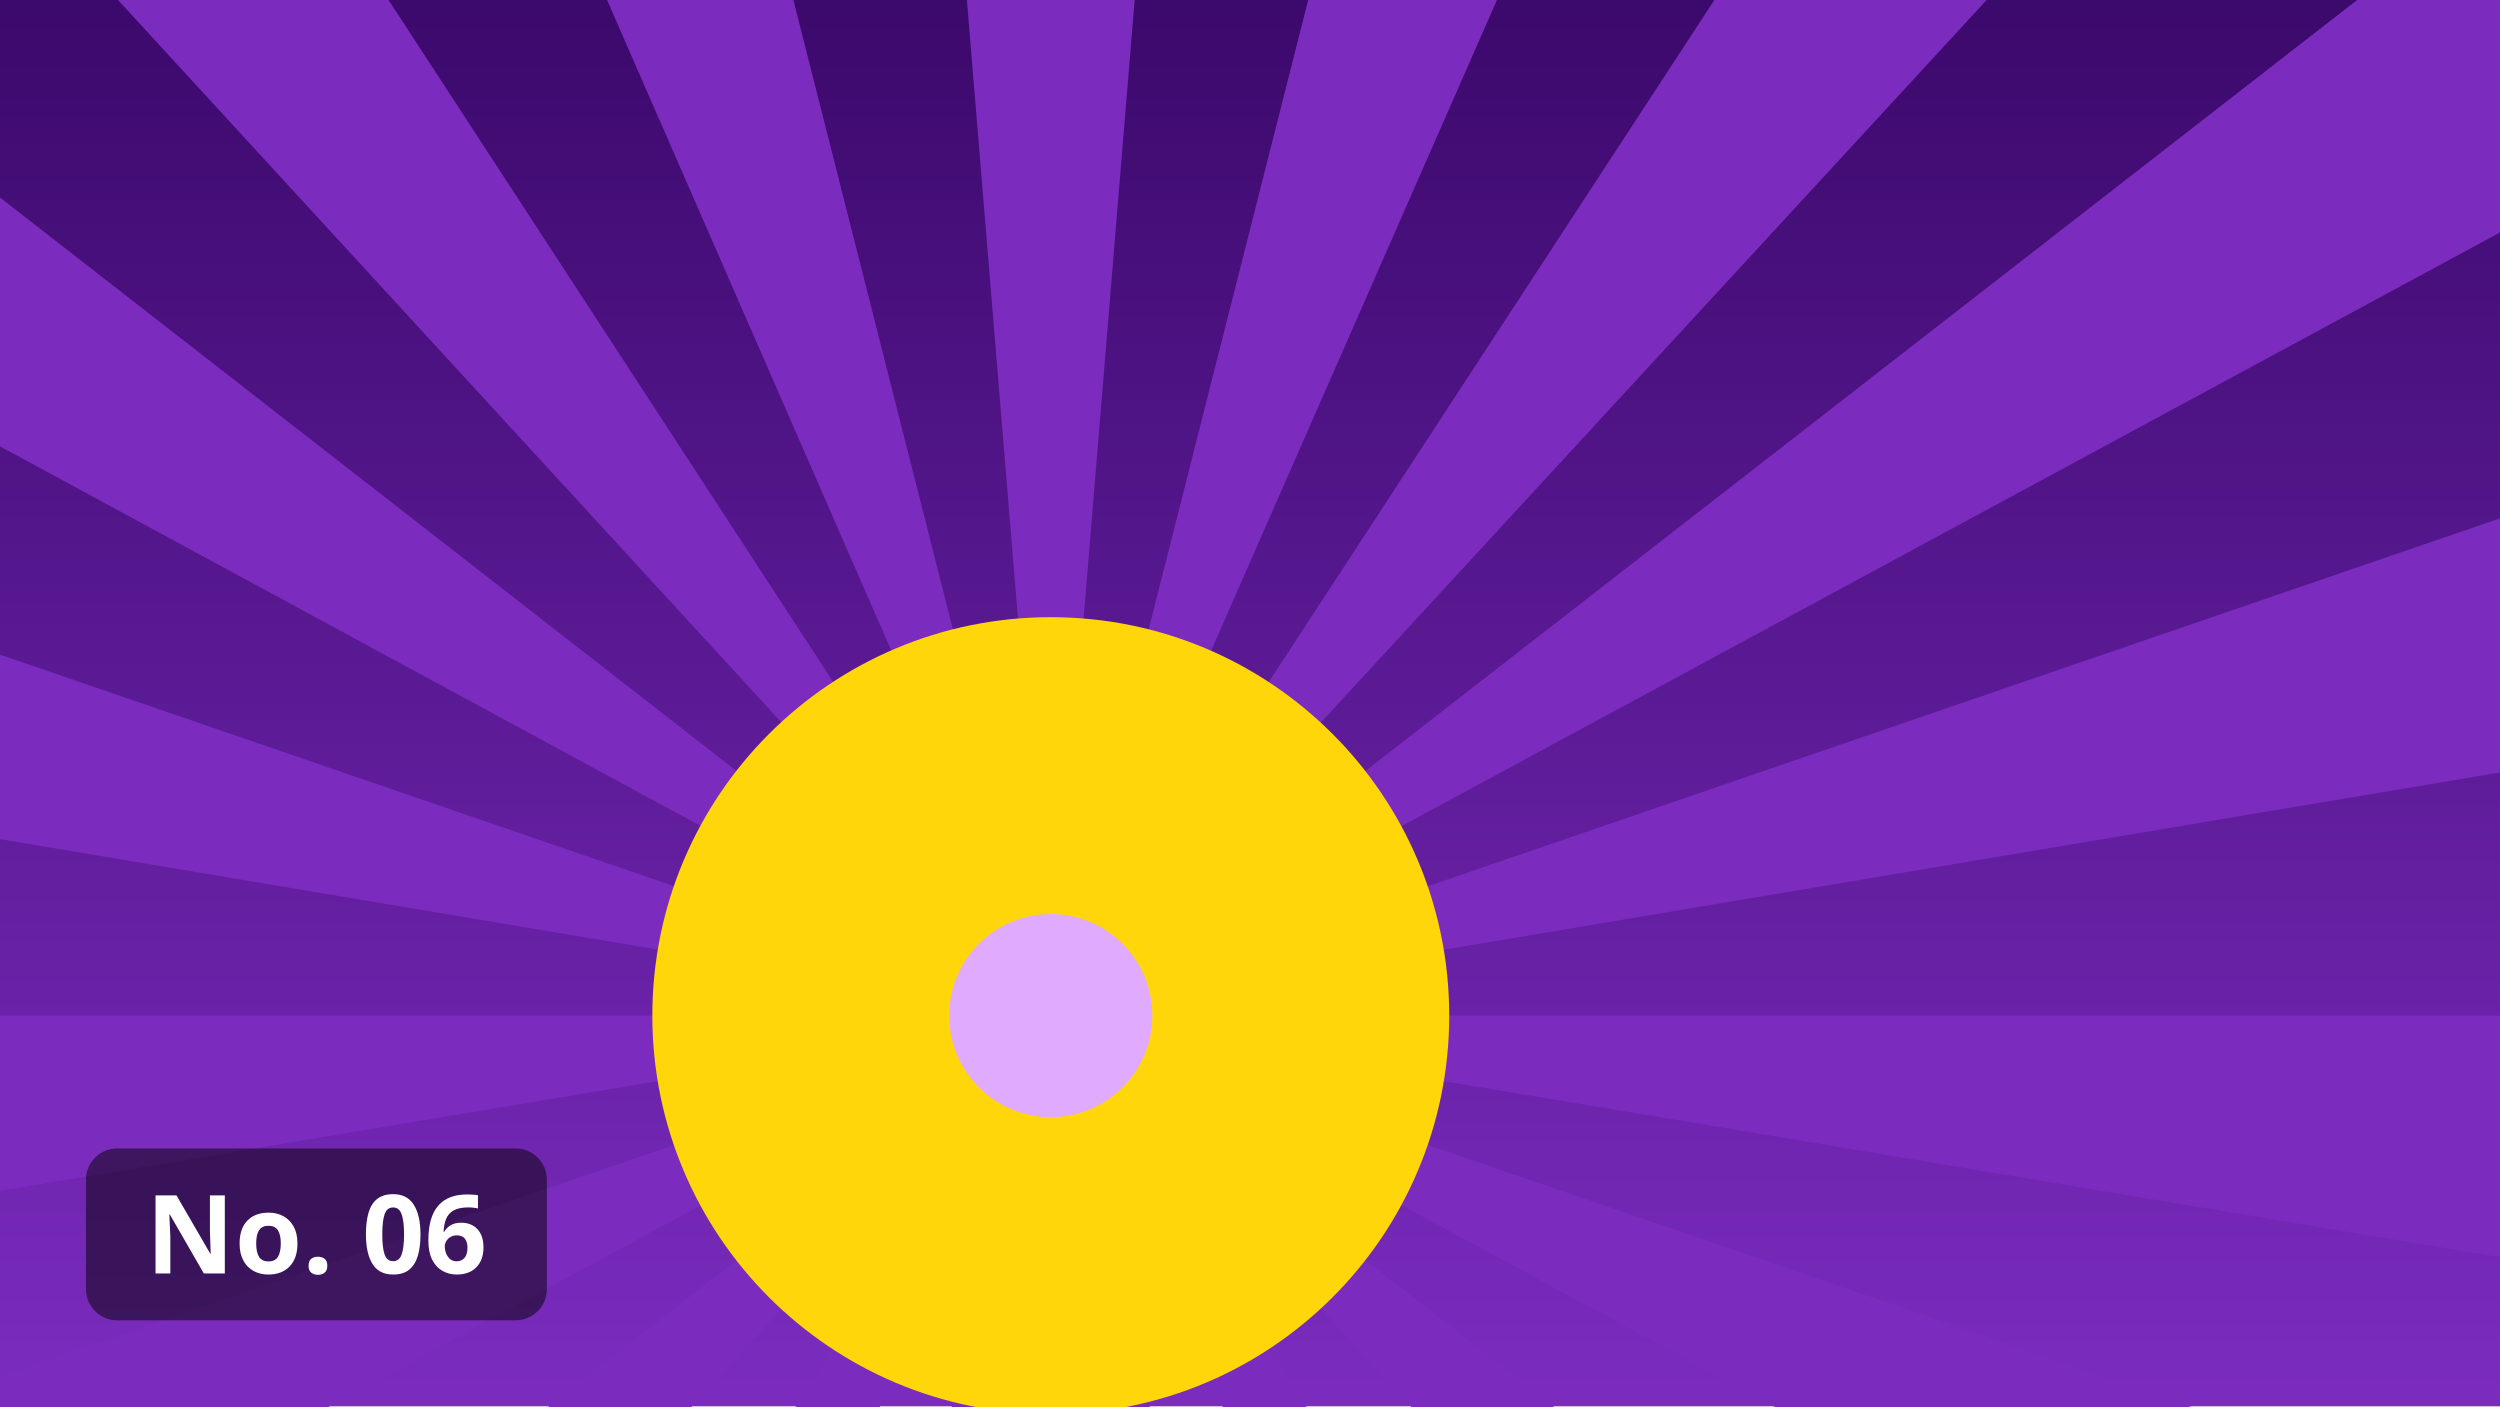
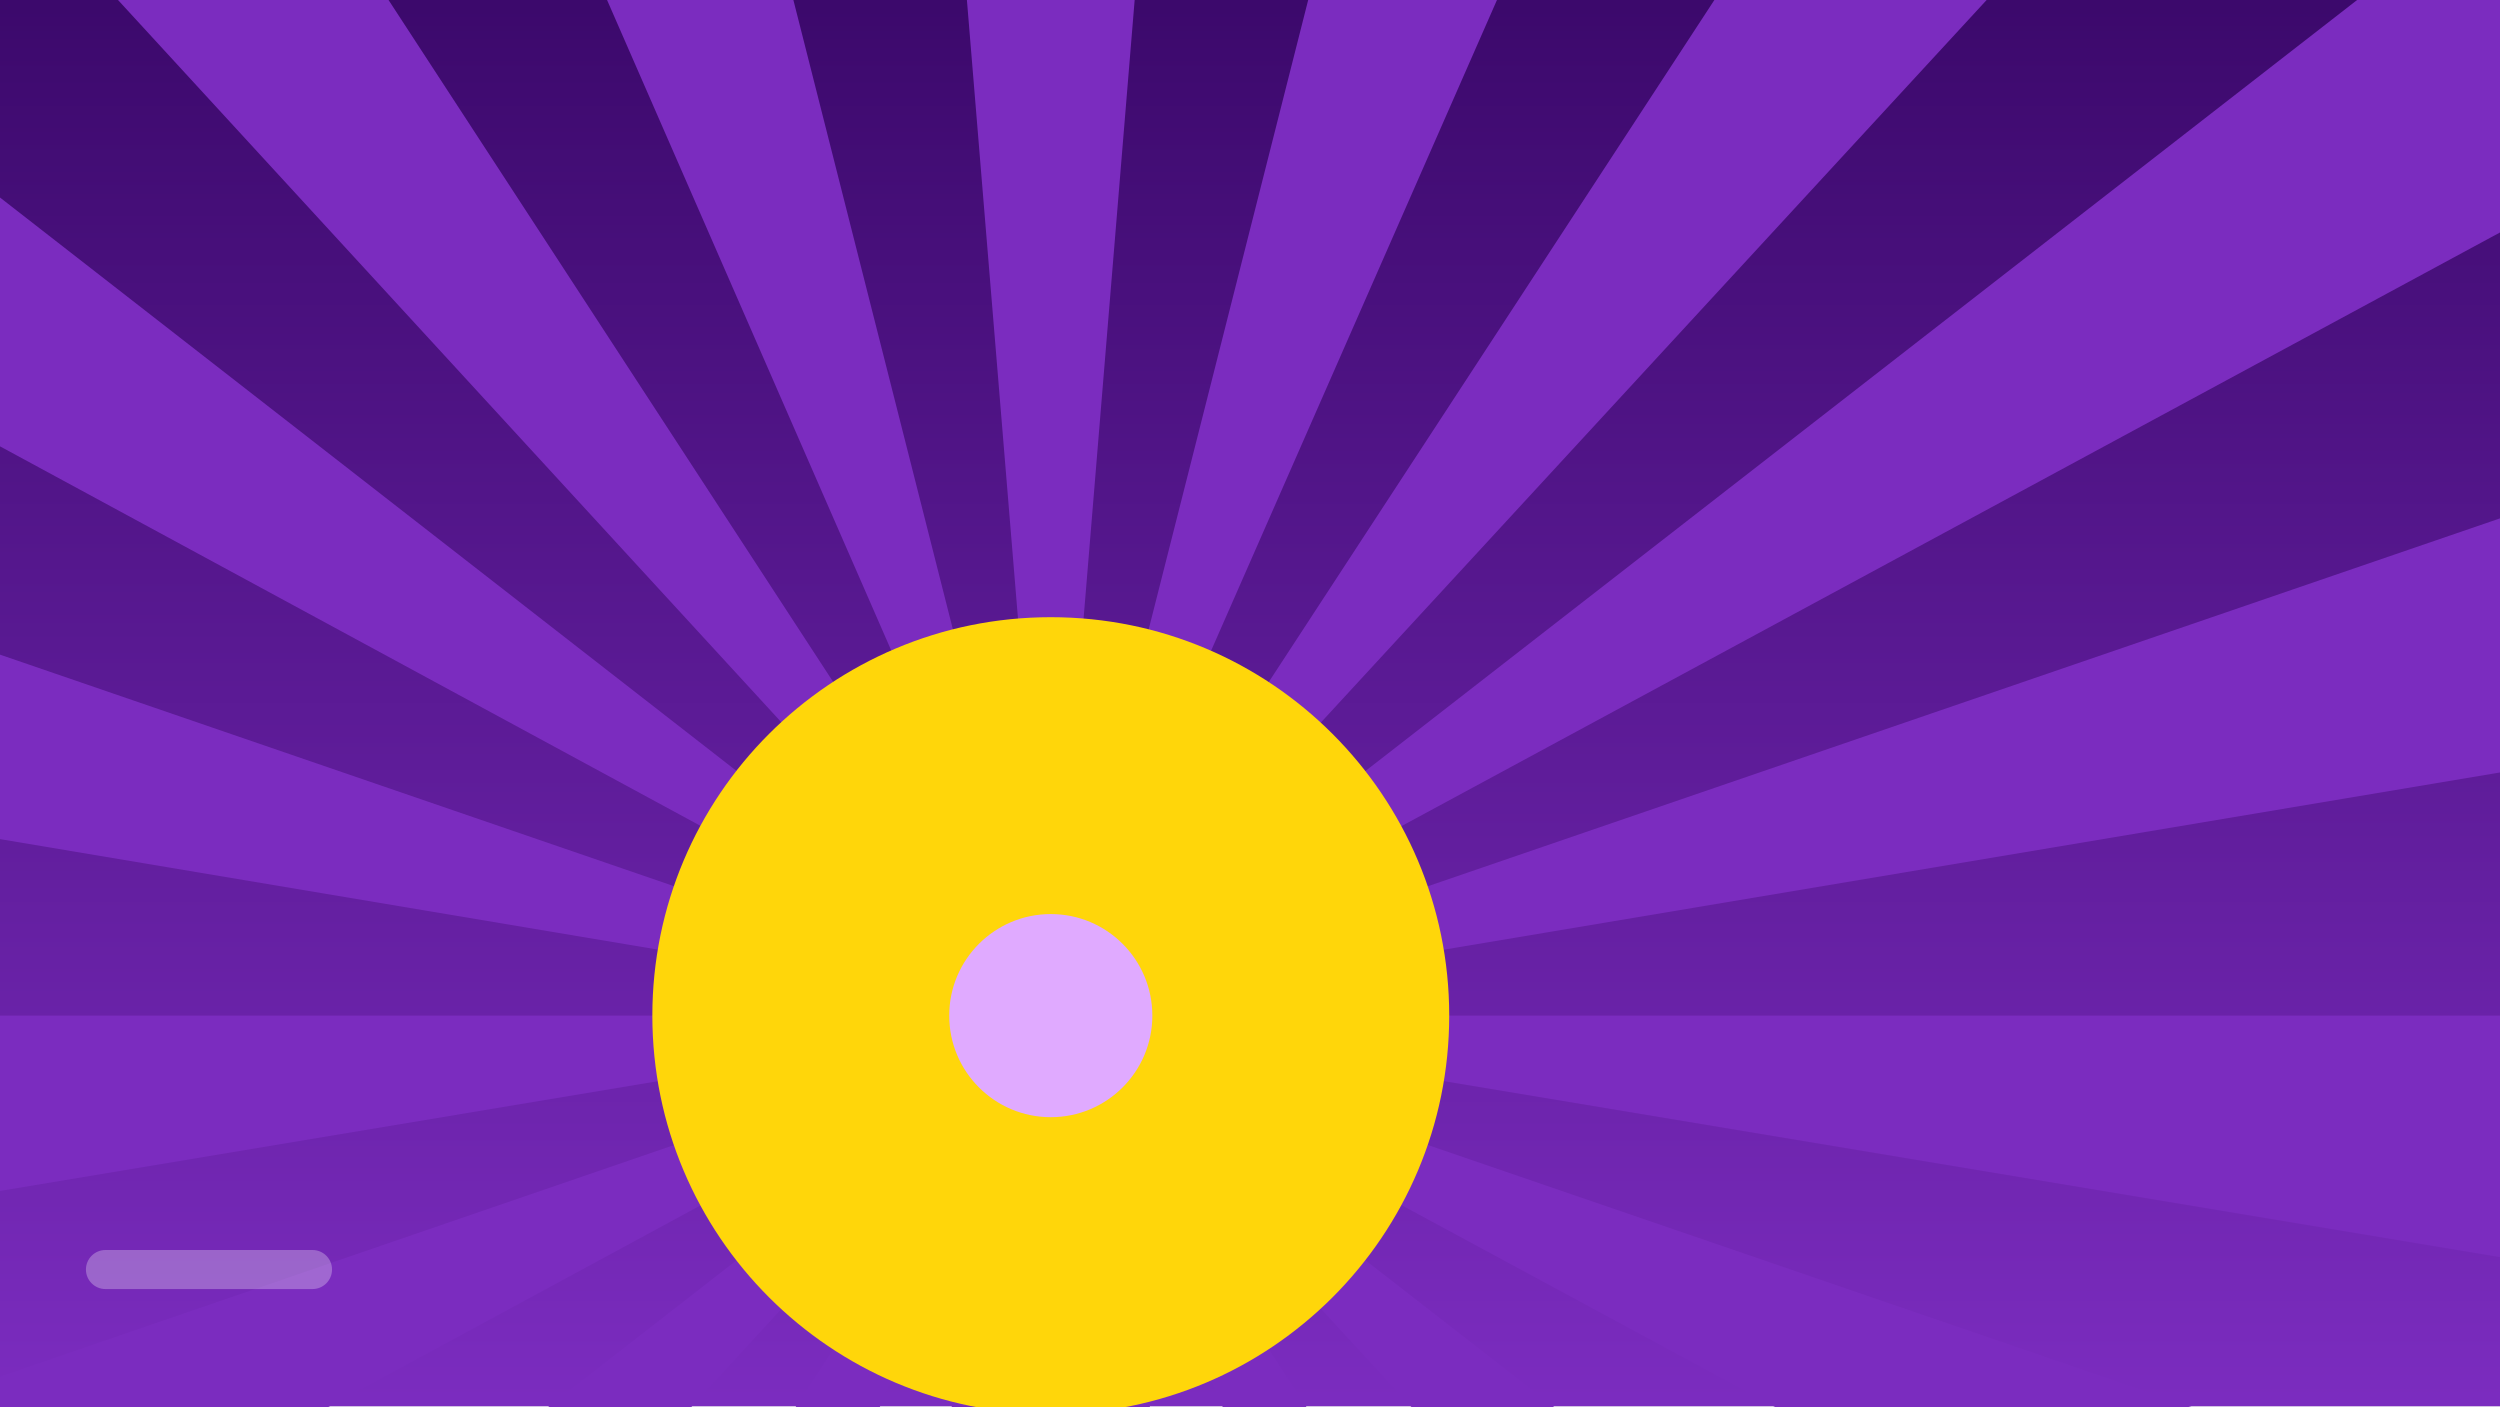
<svg xmlns="http://www.w3.org/2000/svg" width="640" height="360" viewBox="0 0 640 360">
  <defs>
    <linearGradient id="s" x1="0" y1="0" x2="0" y2="1">
      <stop offset="0" stop-color="#3c096c" />
      <stop offset="1" stop-color="#7b2cbf" />
    </linearGradient>
  </defs>
  <rect width="640" height="360" fill="url(#s)" />
  <path d="M269 260L1169 260L1157 408Z" fill="#7b2cbf" />
  <path d="M269 260L1120 552L1061 688Z" fill="#7b2cbf" />
  <path d="M269 260L979 812L879 922Z" fill="#7b2cbf" />
  <path d="M269 260L761 1013L631 1084Z" fill="#7b2cbf" />
  <path d="M269 260L490 1132L343 1157Z" fill="#7b2cbf" />
  <path d="M269 260L195 1157L48 1132Z" fill="#7b2cbf" />
  <path d="M269 260L-91 1084L-222 1013Z" fill="#7b2cbf" />
  <path d="M269 260L-339 922L-440 812Z" fill="#7b2cbf" />
  <path d="M269 260L-521 688L-581 552Z" fill="#7b2cbf" />
  <path d="M269 260L-618 408L-630 260Z" fill="#7b2cbf" />
  <path d="M269 260L-618 111L-581 -32Z" fill="#7b2cbf" />
  <path d="M269 260L-521 -168L-440 -292Z" fill="#7b2cbf" />
  <path d="M269 260L-339 -402L-222 -493Z" fill="#7b2cbf" />
  <path d="M269 260L-91 -564L48 -612Z" fill="#7b2cbf" />
  <path d="M269 260L195 -636L343 -636Z" fill="#7b2cbf" />
  <path d="M269 260L490 -612L631 -564Z" fill="#7b2cbf" />
  <path d="M269 260L761 -493L879 -402Z" fill="#7b2cbf" />
  <path d="M269 260L979 -292L1061 -168Z" fill="#7b2cbf" />
  <path d="M269 260L1120 -32L1157 111Z" fill="#7b2cbf" />
  <circle cx="269" cy="260" r="102" fill="#ffd60a" />
  <circle cx="269" cy="260" r="26" fill="#e0aaff" />
-   <g font-family="sans-serif" font-weight="800">
-     <rect x="22" y="294" width="118" height="44" rx="8" fill="#000" opacity="0.5" />
-     <text x="81" y="326" font-size="28" fill="#fff" text-anchor="middle">No. 06</text>
-   </g>
+   <rect x="22" y="320" width="63" height="10" rx="5" fill="#fff" opacity="0.28" />
</svg>
